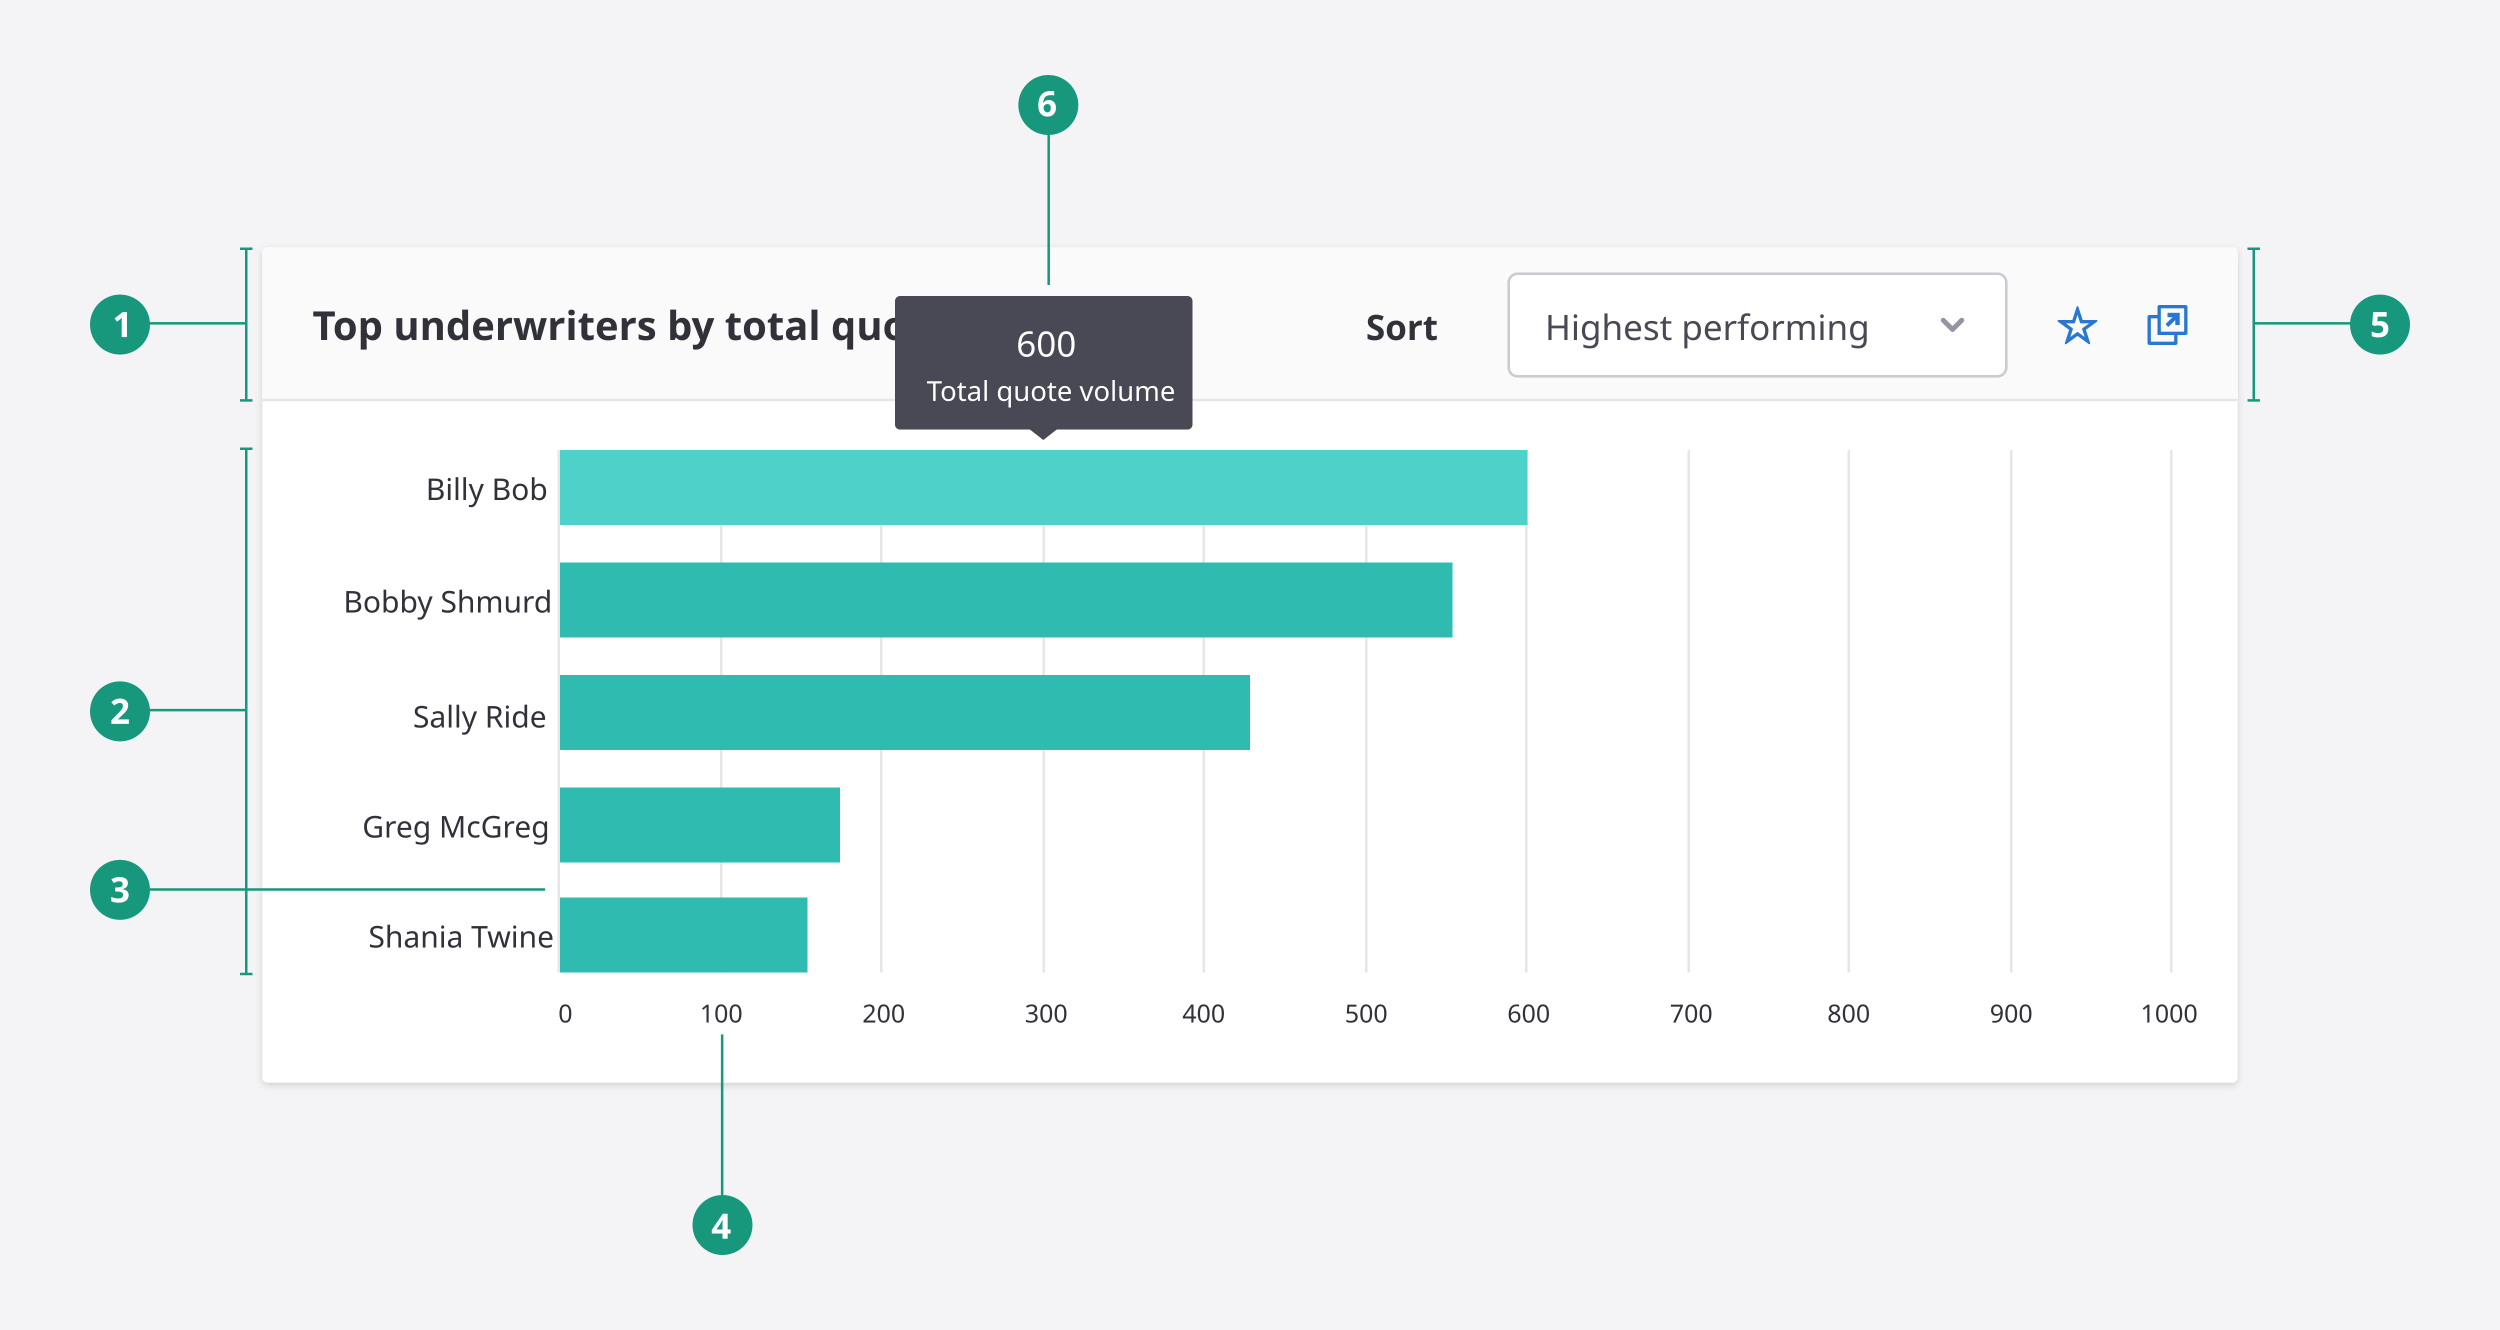
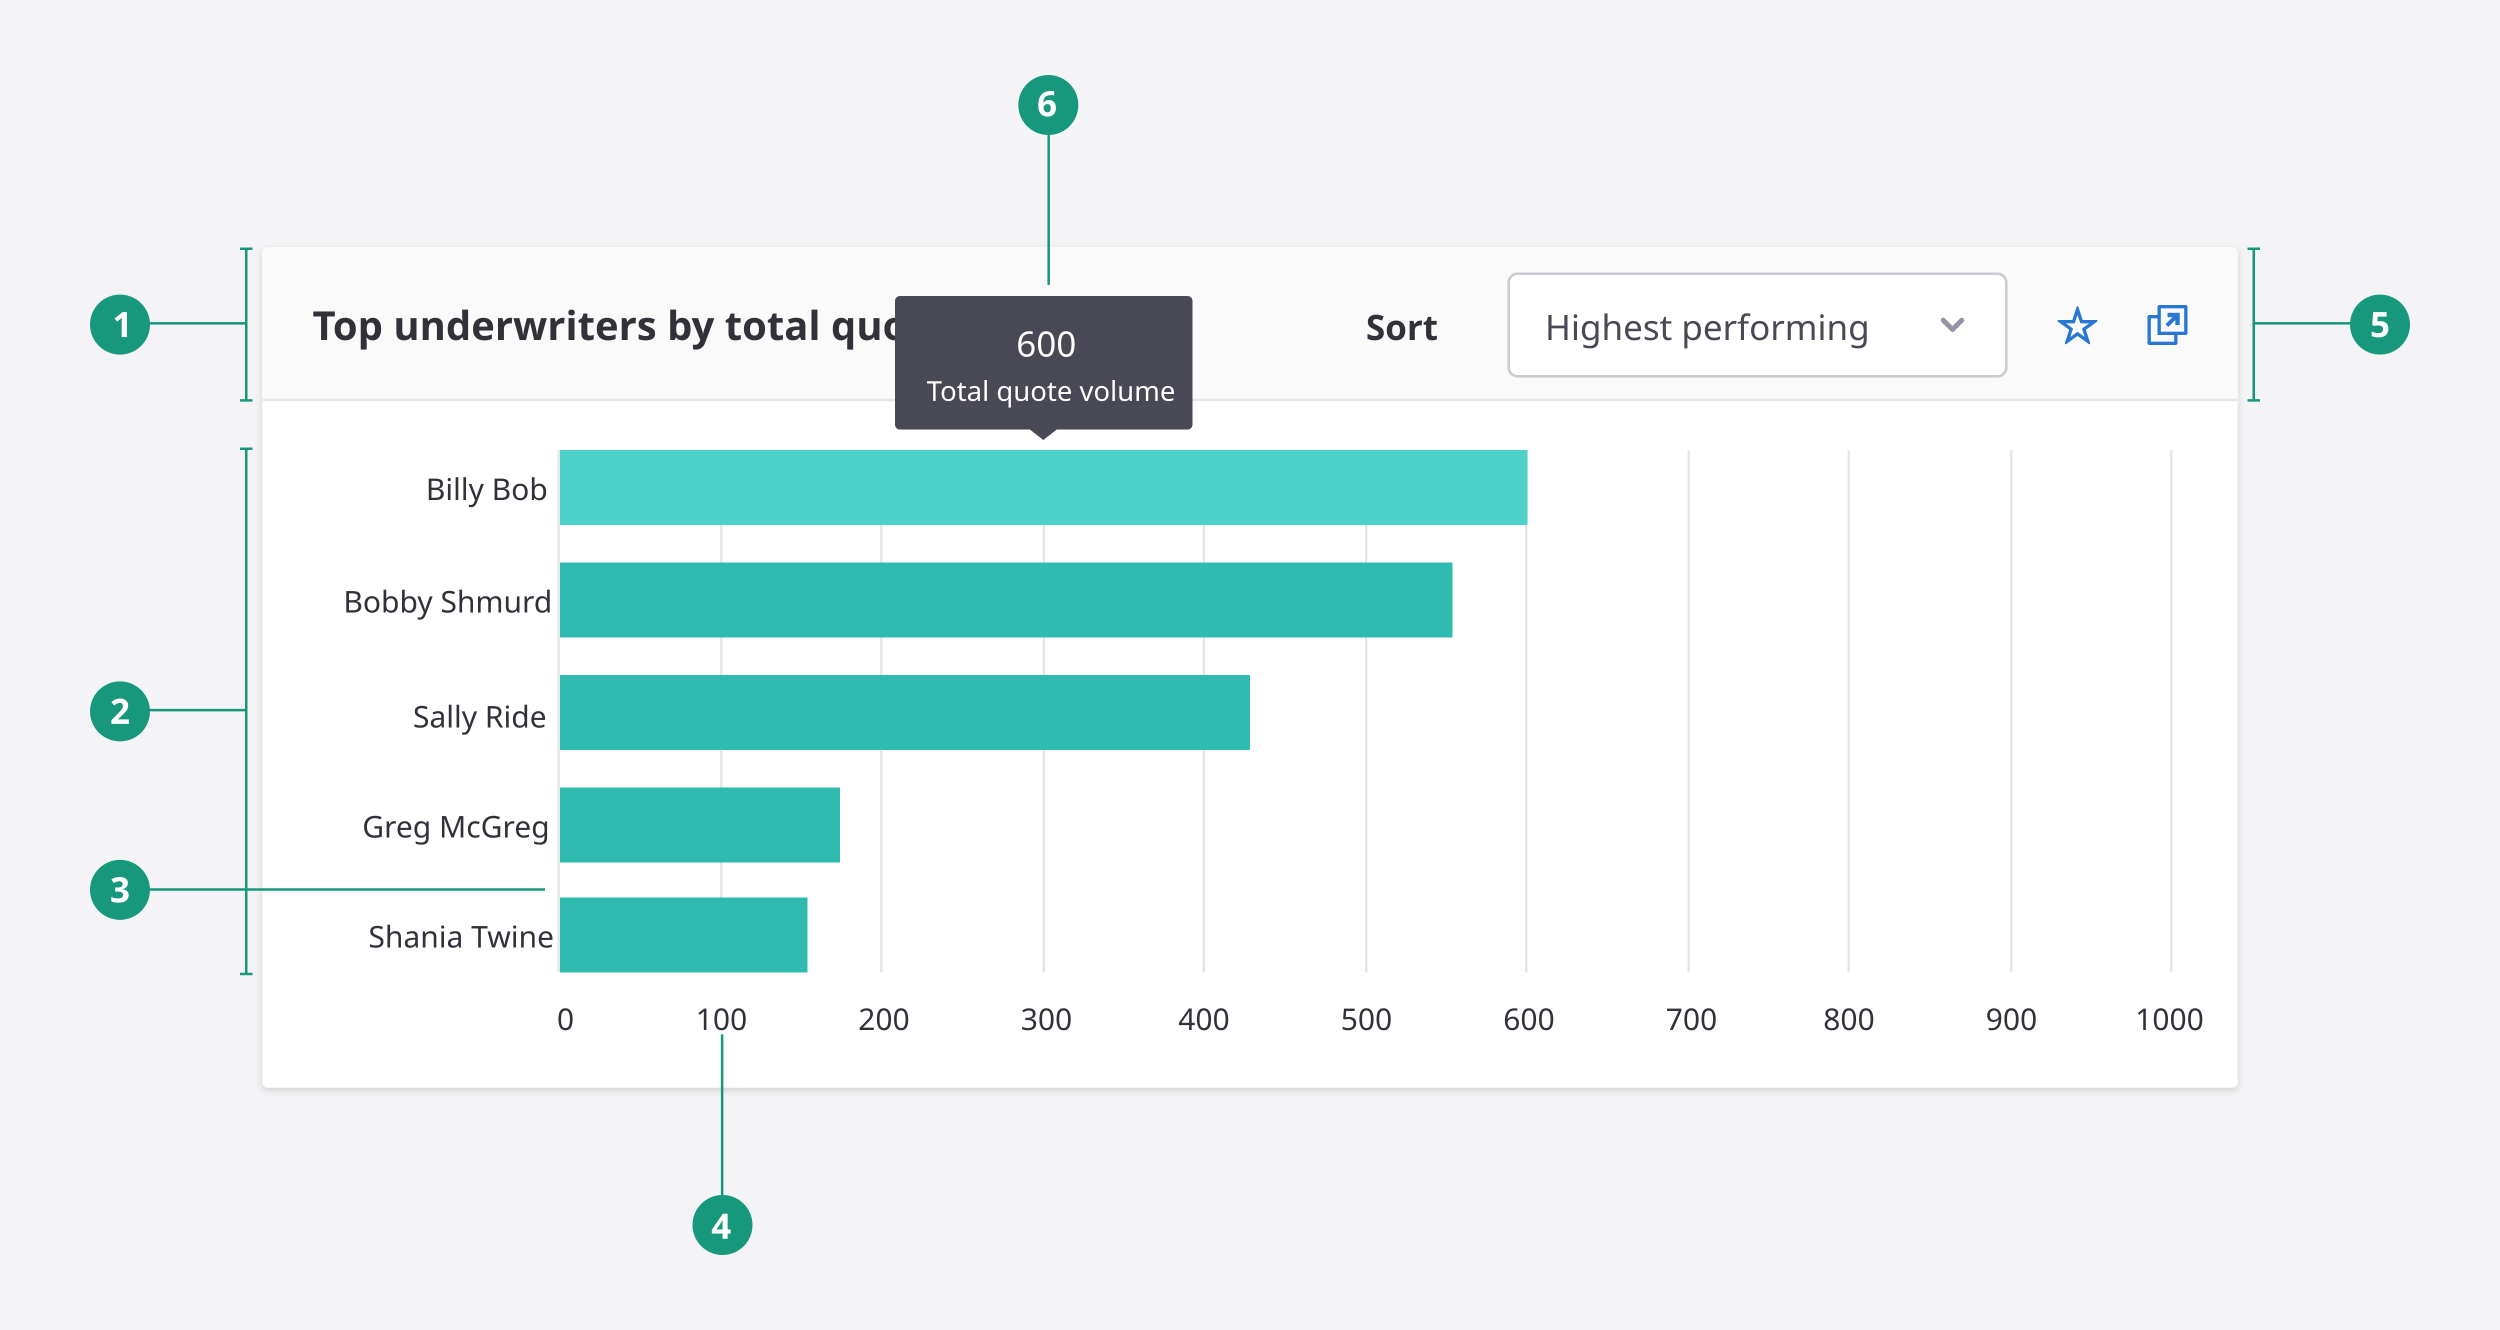
<svg xmlns="http://www.w3.org/2000/svg" width="1000" height="532" viewBox="0 0 1000 532">
  <defs>
-     <filter id="Card" x="100.5" y="95.5" width="799" height="343" filterUnits="userSpaceOnUse">
+     <filter id="Card" x="100.5" y="95.5" width="799" height="345" filterUnits="userSpaceOnUse">
      <feOffset dy="1" input="SourceAlpha" />
      <feGaussianBlur stdDeviation="1.5" result="blur" />
      <feFlood flood-opacity="0.161" />
      <feComposite operator="in" in2="blur" />
      <feComposite in="SourceGraphic" />
    </filter>
    <clipPath id="clip-layout_and_structure">
      <rect width="1000" height="532" />
    </clipPath>
  </defs>
  <g id="layout_and_structure" data-name="layout and structure" clip-path="url(#clip-layout_and_structure)">
    <rect width="1000" height="532" fill="#f4f4f6" />
    <g id="Card-2" data-name="Card" transform="translate(105 99)">
      <g transform="matrix(1, 0, 0, 1, -105, -99)" filter="url(#Card)">
-         <rect id="Card-3" data-name="Card" width="790" height="334" rx="2" transform="translate(105 99)" fill="#fff" />
+         <rect id="Card-3" data-name="Card" width="790" height="336" rx="2" transform="translate(105 99)" fill="#fff" />
      </g>
      <rect id="Card-4" data-name="Card" width="790" height="61" rx="2" fill="#fafafa" />
      <text id="Top_underwriters_by_total_quote_volume" data-name="Top underwriters by total quote volume" transform="translate(20 37)" fill="#31313a" font-size="16" font-family="SegoeUI-Semibold, Segoe UI" font-weight="600">
        <tspan x="0" y="0">Top underwriters by total quote volume</tspan>
      </text>
      <line id="Line_27" data-name="Line 27" x2="790" transform="translate(0 61)" fill="none" stroke="#e6e6ea" stroke-width="1" />
      <g id="External" transform="translate(754 23)">
        <g id="Group_270302" data-name="Group 270302" transform="translate(0 0)">
          <g id="Group_270301" data-name="Group 270301">
            <path id="Path_101932" data-name="Path 101932" d="M8.169,8.655a.212.212,0,0,0,.3,0l2.642-2.639V7.8a.192.192,0,0,0,.2.2h1.376a.2.2,0,0,0,.2-.2V3.312a.2.2,0,0,0-.2-.2l-4.477,0a.21.21,0,0,0-.21.21V4.689a.2.2,0,0,0,.2.2H9.985L7.342,7.528a.214.214,0,0,0,0,.3Z" fill="#2777d3" />
            <path id="Path_101933" data-name="Path 101933" d="M15.24,0H4.76A.762.762,0,0,0,4,.76V4H.76A.762.762,0,0,0,0,4.76V15.24A.762.762,0,0,0,.76,16H11.24a.762.762,0,0,0,.76-.76V12h3.24a.762.762,0,0,0,.76-.76V.76A.762.762,0,0,0,15.24,0ZM10.667,14.667H1.333V5.333H4V12h6.667Zm4-4H5.333V1.333h9.334Z" fill="#2777d3" />
          </g>
          <rect id="Rectangle_11495" data-name="Rectangle 11495" width="16" height="16" transform="translate(0.001 0)" fill="none" />
        </g>
      </g>
      <g id="Favorite-empty" transform="translate(718 23)">
        <g id="Group_270307" data-name="Group 270307">
          <path id="Path_101936" data-name="Path 101936" d="M8.8,6.412l.225.691a.332.332,0,0,0,.317.23h3.313L10.561,8.854l-.587.427a.334.334,0,0,0-.122.372l.225.691.8,2.46-2.092-1.52L8.2,10.857a.333.333,0,0,0-.392,0l-.588.427L5.124,12.8l.8-2.46.225-.691a.334.334,0,0,0-.122-.372l-.587-.427L3.346,7.333H6.659a.332.332,0,0,0,.317-.23L7.2,6.412,8,3.952ZM8,.453A.359.359,0,0,0,7.653.7L5.933,6H.366a.365.365,0,0,0-.215.66l4.5,3.272-1.72,5.3a.364.364,0,0,0,.561.408L8,12.363l4.5,3.272a.364.364,0,0,0,.561-.408l-1.72-5.3,4.5-3.272A.365.365,0,0,0,15.634,6H10.067L8.347.7A.359.359,0,0,0,8,.453Z" transform="translate(0)" fill="#2777d3" />
          <rect id="Rectangle_11503" data-name="Rectangle 11503" width="16" height="16" transform="translate(0)" fill="none" />
        </g>
      </g>
      <rect id="Rectangle_11676" data-name="Rectangle 11676" width="209" height="1" transform="translate(313.001 81) rotate(90)" fill="#e6e6ea" />
      <rect id="Rectangle_11677" data-name="Rectangle 11677" width="209" height="1" transform="translate(763.999 81) rotate(90)" fill="#e6e6ea" />
      <rect id="Rectangle_11678" data-name="Rectangle 11678" width="209" height="1" transform="translate(119 81) rotate(90)" fill="#e6e6ea" />
      <text id="Greg_McGreg" data-name="Greg McGreg" transform="translate(111 236)" fill="#31313a" font-size="12" font-family="SegoeUI, Segoe UI">
        <tspan x="-71.098" y="0">Greg McGreg</tspan>
      </text>
      <text id="Shania_Twine" data-name="Shania Twine" transform="translate(111 280)" fill="#31313a" font-size="12" font-family="SegoeUI, Segoe UI">
        <tspan x="-68.631" y="0">Shania Twine</tspan>
      </text>
-       <text id="_0" data-name="0" transform="translate(121 310)" fill="#31313a" font-size="10" font-family="SegoeUI, Segoe UI">
-         <tspan x="-2.695" y="0">0</tspan>
-       </text>
-       <text id="_300" data-name="300" transform="translate(313 310)" fill="#31313a" font-size="10" font-family="SegoeUI, Segoe UI">
-         <tspan x="-8.086" y="0">300</tspan>
-       </text>
-       <text id="_1000" data-name="1000" transform="translate(762 310)" fill="#31313a" font-size="10" font-family="SegoeUI, Segoe UI">
-         <tspan x="-10.781" y="0">1000</tspan>
+       <text id="_0" data-name="0" transform="translate(121 313)" fill="#31313a" font-size="12" font-family="SegoeUI, Segoe UI">
+         <tspan x="-3.234" y="0">0</tspan>
+       </text>
+       <text id="_300" data-name="300" transform="translate(313 313)" fill="#31313a" font-size="12" font-family="SegoeUI, Segoe UI">
+         <tspan x="-9.703" y="0">300</tspan>
+       </text>
+       <text id="_1000" data-name="1000" transform="translate(762 313)" fill="#31313a" font-size="12" font-family="SegoeUI, Segoe UI">
+         <tspan x="-12.938" y="0">1000</tspan>
      </text>
      <text id="Sally_Ride" data-name="Sally Ride" transform="translate(111 192)" fill="#31313a" font-size="12" font-family="SegoeUI, Segoe UI">
        <tspan x="-50.813" y="0">Sally Ride</tspan>
      </text>
      <text id="Bobby_Shmurd" data-name="Bobby Shmurd" transform="translate(111 146)" fill="#31313a" font-size="12" font-family="SegoeUI, Segoe UI">
        <tspan x="-78.645" y="0">Bobby Shmurd</tspan>
      </text>
      <rect id="Rectangle_11679" data-name="Rectangle 11679" width="209" height="1" transform="translate(184 81) rotate(90)" fill="#e6e6ea" />
      <rect id="Rectangle_11680" data-name="Rectangle 11680" width="209" height="1" transform="translate(248.001 81) rotate(90)" fill="#e6e6ea" />
-       <text id="_100" data-name="100" transform="translate(183 310)" fill="#31313a" font-size="10" font-family="SegoeUI, Segoe UI">
-         <tspan x="-8.086" y="0">100</tspan>
-       </text>
-       <text id="_700" data-name="700" transform="translate(571 310)" fill="#31313a" font-size="10" font-family="SegoeUI, Segoe UI">
-         <tspan x="-8.086" y="0">700</tspan>
+       <text id="_100" data-name="100" transform="translate(183 313)" fill="#31313a" font-size="12" font-family="SegoeUI, Segoe UI">
+         <tspan x="-9.703" y="0">100</tspan>
+       </text>
+       <text id="_700" data-name="700" transform="translate(571 313)" fill="#31313a" font-size="12" font-family="SegoeUI, Segoe UI">
+         <tspan x="-9.703" y="0">700</tspan>
      </text>
      <rect id="Rectangle_11695" data-name="Rectangle 11695" width="209" height="1" transform="translate(377 81) rotate(90)" fill="#e6e6ea" />
      <rect id="Rectangle_11696" data-name="Rectangle 11696" width="209" height="1" transform="translate(442 81) rotate(90)" fill="#e6e6ea" />
      <rect id="Rectangle_11697" data-name="Rectangle 11697" width="209" height="1" transform="translate(506 81) rotate(90)" fill="#e6e6ea" />
      <rect id="Rectangle_11698" data-name="Rectangle 11698" width="209" height="1" transform="translate(570.999 81) rotate(90)" fill="#e6e6ea" />
-       <text id="_200" data-name="200" transform="translate(248 310)" fill="#31313a" font-size="10" font-family="SegoeUI, Segoe UI">
-         <tspan x="-8.086" y="0">200</tspan>
+       <text id="_200" data-name="200" transform="translate(248 313)" fill="#31313a" font-size="12" font-family="SegoeUI, Segoe UI">
+         <tspan x="-9.703" y="0">200</tspan>
      </text>
      <rect id="Rectangle_11699" data-name="Rectangle 11699" width="209" height="1" transform="translate(635.001 81) rotate(90)" fill="#e6e6ea" />
      <rect id="Rectangle_11700" data-name="Rectangle 11700" width="209" height="1" transform="translate(700 81) rotate(90)" fill="#e6e6ea" />
-       <text id="_400" data-name="400" transform="translate(376 310)" fill="#31313a" font-size="10" font-family="SegoeUI, Segoe UI">
-         <tspan x="-8.086" y="0">400</tspan>
-       </text>
-       <text id="_500" data-name="500" transform="translate(441 310)" fill="#31313a" font-size="10" font-family="SegoeUI, Segoe UI">
-         <tspan x="-8.086" y="0">500</tspan>
-       </text>
-       <text id="_600" data-name="600" transform="translate(506 310)" fill="#31313a" font-size="10" font-family="SegoeUI, Segoe UI">
-         <tspan x="-8.086" y="0">600</tspan>
-       </text>
-       <text id="_800" data-name="800" transform="translate(634 310)" fill="#31313a" font-size="10" font-family="SegoeUI, Segoe UI">
-         <tspan x="-8.086" y="0">800</tspan>
-       </text>
-       <text id="_900" data-name="900" transform="translate(699 310)" fill="#31313a" font-size="10" font-family="SegoeUI, Segoe UI">
-         <tspan x="-8.086" y="0">900</tspan>
+       <text id="_400" data-name="400" transform="translate(376 313)" fill="#31313a" font-size="12" font-family="SegoeUI, Segoe UI">
+         <tspan x="-9.703" y="0">400</tspan>
+       </text>
+       <text id="_500" data-name="500" transform="translate(441 313)" fill="#31313a" font-size="12" font-family="SegoeUI, Segoe UI">
+         <tspan x="-9.703" y="0">500</tspan>
+       </text>
+       <text id="_600" data-name="600" transform="translate(506 313)" fill="#31313a" font-size="12" font-family="SegoeUI, Segoe UI">
+         <tspan x="-9.703" y="0">600</tspan>
+       </text>
+       <text id="_800" data-name="800" transform="translate(634 313)" fill="#31313a" font-size="12" font-family="SegoeUI, Segoe UI">
+         <tspan x="-9.703" y="0">800</tspan>
+       </text>
+       <text id="_900" data-name="900" transform="translate(699 313)" fill="#31313a" font-size="12" font-family="SegoeUI, Segoe UI">
+         <tspan x="-9.703" y="0">900</tspan>
      </text>
      <rect id="Rectangle_11682" data-name="Rectangle 11682" width="99" height="30" transform="translate(119 260)" fill="#30bbb1" />
      <rect id="Rectangle_11683" data-name="Rectangle 11683" width="112" height="30" transform="translate(119 216)" fill="#30bbb1" />
      <rect id="Rectangle_11684" data-name="Rectangle 11684" width="276" height="30" transform="translate(119 171)" fill="#30bbb1" />
      <rect id="Rectangle_11685" data-name="Rectangle 11685" width="357" height="30" transform="translate(119 126)" fill="#30bbb1" />
      <g id="Component_60_1" data-name="Component 60 – 1" transform="translate(65 19.41)">
        <text id="Billy_Bob" data-name="Billy Bob" transform="translate(46 81.59)" fill="#31313a" font-size="12" font-family="SegoeUI, Segoe UI">
          <tspan x="-45.656" y="0">Billy Bob</tspan>
        </text>
        <rect id="Rectangle_11686" data-name="Rectangle 11686" width="387" height="30" transform="translate(54 61.59)" fill="#4dd1c8" />
        <g id="Tooltip-_Top" data-name="Tooltip- Top" transform="translate(196 30)">
          <g id="Group_264703" data-name="Group 264703" transform="translate(0 -29.999)">
            <path id="Union_1" data-name="Union 1" d="M45.96,53.416H-6a2,2,0,0,1-2-2V2A2,2,0,0,1-6,0H109a2,2,0,0,1,2,2V51.416a2,2,0,0,1-2,2H56.679l-5.36,4.172Z" fill="#494955" />
            <g id="Group_264702" data-name="Group 264702" transform="translate(13.5 0.228)">
              <text id="_600-2" data-name="600" transform="translate(27 24)" fill="#fff" font-size="14" font-family="SegoeUI, Segoe UI">
                <tspan x="0" y="0">600</tspan>
              </text>
              <text id="Total_quote_volume" data-name="Total quote volume" transform="translate(38 41.722)" fill="#fff" font-size="11" font-family="SegoeUI, Segoe UI">
                <tspan x="-46.804" y="0">Total quote volume</tspan>
              </text>
            </g>
          </g>
        </g>
      </g>
      <g id="Dropdown_Select-Side-NEW" data-name="Dropdown Select-Side-NEW" transform="translate(441 10)">
        <text id="Sort" transform="translate(27 27)" fill="#31313a" font-size="14" font-family="SegoeUI-Semibold, Segoe UI" font-weight="600">
          <tspan x="-26.626" y="0">Sort</tspan>
        </text>
        <g id="Group_15151" data-name="Group 15151" transform="translate(-5034 -7967)">
          <g id="Group_14579" data-name="Group 14579" transform="translate(5091 7967)">
            <g id="Rectangle_288" data-name="Rectangle 288" fill="#fff" stroke="#cbcbd2" stroke-width="1">
              <rect width="200" height="42" rx="4" stroke="none" />
              <rect x="0.5" y="0.5" width="199" height="41" rx="3.5" fill="none" />
            </g>
            <text id="Hint_text" data-name="Hint text" transform="translate(15 27)" fill="#cbcbd2" font-size="14" font-family="SegoeUI, Segoe UI">
              <tspan x="0" y="0">Hint text</tspan>
            </text>
            <g id="Group_7793" data-name="Group 7793" transform="translate(166 9)">
              <rect id="Rectangle_3867" data-name="Rectangle 3867" width="24" height="24" fill="none" />
              <path id="Path_5558" data-name="Path 5558" d="M56,9.4l-3,3-3-3a.967.967,0,0,0-1.4,0h0a.967.967,0,0,0,0,1.4l3.7,3.7a.967.967,0,0,0,1.4,0l3.7-3.7a.967.967,0,0,0,0-1.4h0A.965.965,0,0,0,56,9.4Z" transform="translate(-41)" fill="#9494a4" />
            </g>
          </g>
          <g id="Rectangle_8096" data-name="Rectangle 8096" transform="translate(5091 7967)" fill="#fff" stroke="#cbcbd2" stroke-width="1">
            <rect width="200" height="42" rx="4" stroke="none" />
            <rect x="0.5" y="0.5" width="199" height="41" rx="3.5" fill="none" />
          </g>
          <text id="Highest_performing" data-name="Highest performing" transform="translate(5106 7994)" fill="#494955" font-size="14" font-family="SegoeUI, Segoe UI">
            <tspan x="0" y="0">Highest performing</tspan>
          </text>
          <g id="Group_14548" data-name="Group 14548" transform="translate(5257 7976)">
            <rect id="Rectangle_3867-2" data-name="Rectangle 3867" width="24" height="24" fill="none" />
            <path id="Path_5558-2" data-name="Path 5558" d="M56,9.4l-3,3-3-3a.967.967,0,0,0-1.4,0h0a.967.967,0,0,0,0,1.4l3.7,3.7a.967.967,0,0,0,1.4,0l3.7-3.7a.967.967,0,0,0,0-1.4h0A.965.965,0,0,0,56,9.4Z" transform="translate(-41)" fill="#9494a4" />
          </g>
        </g>
      </g>
    </g>
    <g id="Group_270716" data-name="Group 270716" transform="translate(-32 -249.079)">
      <path id="Path_1" data-name="Path 1" d="M12,0A12,12,0,1,1,0,12,12,12,0,0,1,12,0Z" transform="translate(68 366.91)" fill="#17987c" />
      <path id="Path_3" data-name="Path 3" d="M0,0H1V39H0Z" transform="translate(91 378.91) rotate(-90)" fill="#17987c" />
      <g id="Group_5" data-name="Group 5" transform="translate(0 -2.921)">
        <g id="Group_6" data-name="Group 6" transform="translate(0 351)">
          <path id="Path_8" data-name="Path 8" d="M0,0H1V5H0Z" transform="translate(128 1) rotate(-90)" fill="#17987c" />
          <path id="Path_9" data-name="Path 9" d="M0,0H1V5H0Z" transform="translate(128 61.663) rotate(-90)" fill="#17987c" />
          <path id="Path_7" data-name="Path 7" d="M0,0H1V60.163H0Z" transform="translate(130 0.75)" fill="#17987c" />
        </g>
      </g>
      <text id="_1" data-name="1" transform="translate(77 383.91)" fill="#fff" font-size="14" font-family="SegoeUI-Semibold, Segoe UI" font-weight="600">
        <tspan x="0" y="0">1</tspan>
      </text>
    </g>
    <g id="Group_270718" data-name="Group 270718" transform="translate(-32 -169.079)">
      <path id="Path_1-2" data-name="Path 1" d="M12,0A12,12,0,1,1,0,12,12,12,0,0,1,12,0Z" transform="translate(68 441.629)" fill="#17987c" />
      <path id="Path_3-2" data-name="Path 3" d="M0,0H1V39H0Z" transform="translate(91 453.629) rotate(-90)" fill="#17987c" />
      <g id="Group_5-2" data-name="Group 5" transform="translate(0 -2.921)">
        <g id="Group_6-2" data-name="Group 6" transform="translate(0 351)">
          <path id="Path_8-2" data-name="Path 8" d="M0,0H1V5H0Z" transform="translate(128 1) rotate(-90)" fill="#17987c" />
          <path id="Path_9-2" data-name="Path 9" d="M0,0H1V5H0Z" transform="translate(128 211.099) rotate(-90)" fill="#17987c" />
          <path id="Path_7-2" data-name="Path 7" d="M0,0H1V209.6H0Z" transform="translate(130 0.75)" fill="#17987c" />
        </g>
      </g>
      <text id="_2" data-name="2" transform="translate(76 458.629)" fill="#fff" font-size="14" font-family="SegoeUI-Semibold, Segoe UI" font-weight="600">
        <tspan x="0" y="0">2</tspan>
      </text>
    </g>
    <g id="Group_267164" data-name="Group 267164" transform="translate(-31 -35.182)">
      <g id="Group_267158" data-name="Group 267158" transform="translate(0 -65.954)">
        <path id="Path_1-3" data-name="Path 1" d="M12,0A12,12,0,1,1,0,12,12,12,0,0,1,12,0Z" transform="translate(67 445.077)" fill="#17987c" />
        <path id="Path_3-3" data-name="Path 3" d="M0,0H1V158H0Z" transform="translate(91 457.436) rotate(-90)" fill="#17987c" />
        <text id="_3" data-name="3" transform="translate(75 462.077)" fill="#fff" font-size="14" font-family="SegoeUI-Semibold, Segoe UI" font-weight="600">
          <tspan x="0" y="0">3</tspan>
        </text>
      </g>
    </g>
    <g id="Group_270720" data-name="Group 270720" transform="translate(-102.124 569) rotate(-90)">
      <g id="Group_267158-2" data-name="Group 267158" transform="translate(0 -65.954)">
        <path id="Path_1-4" data-name="Path 1" d="M12,0A12,12,0,1,1,0,12,12,12,0,0,1,12,0Z" transform="translate(67 445.077)" fill="#17987c" />
        <path id="Path_3-4" data-name="Path 3" d="M0,0H1V64.25H0Z" transform="translate(91 457.436) rotate(-90)" fill="#17987c" />
        <text id="_4" data-name="4" transform="translate(73.5 452.577) rotate(90)" fill="#fff" font-size="14" font-family="SegoeUI-Semibold, Segoe UI" font-weight="600">
          <tspan x="0" y="0">4</tspan>
        </text>
      </g>
    </g>
    <g id="Group_270721" data-name="Group 270721" transform="translate(899 99)">
      <path id="Path_1-5" data-name="Path 1" d="M12,0A12,12,0,1,0,24,12,12,12,0,0,0,12,0Z" transform="translate(41 18.831)" fill="#17987c" />
      <path id="Path_3-5" data-name="Path 3" d="M0,39H1V0H0Z" transform="translate(3 30.831) rotate(-90)" fill="#17987c" />
      <g id="Group_5-3" data-name="Group 5" transform="translate(133)">
        <g id="Group_6-3" data-name="Group 6">
          <path id="Path_8-3" data-name="Path 8" d="M0,5H1V0H0Z" transform="translate(-133 1) rotate(-90)" fill="#17987c" />
          <path id="Path_9-3" data-name="Path 9" d="M0,5H1V0H0Z" transform="translate(-133 61.663) rotate(-90)" fill="#17987c" />
          <path id="Path_7-3" data-name="Path 7" d="M1,0H0V60.163H1Z" transform="translate(-131 0.75)" fill="#17987c" />
        </g>
      </g>
      <text id="_5" data-name="5" transform="translate(49 35.831)" fill="#fff" font-size="14" font-family="SegoeUI-Semibold, Segoe UI" font-weight="600">
        <tspan x="0" y="0">5</tspan>
      </text>
    </g>
    <g id="Group_270723" data-name="Group 270723" transform="translate(810.455 -37) rotate(90)">
      <g id="Group_267158-3" data-name="Group 267158" transform="translate(0 -65.954)">
        <path id="Path_1-6" data-name="Path 1" d="M12,0A12,12,0,1,1,0,12,12,12,0,0,1,12,0Z" transform="translate(67 445.077)" fill="#17987c" />
        <path id="Path_3-6" data-name="Path 3" d="M0,0H1V60H0Z" transform="translate(91 457.436) rotate(-90)" fill="#17987c" />
        <text id="_6" data-name="6" transform="translate(83.5 461.577) rotate(-90)" fill="#fff" font-size="14" font-family="SegoeUI-Semibold, Segoe UI" font-weight="600">
          <tspan x="0" y="0">6</tspan>
        </text>
      </g>
    </g>
  </g>
</svg>
